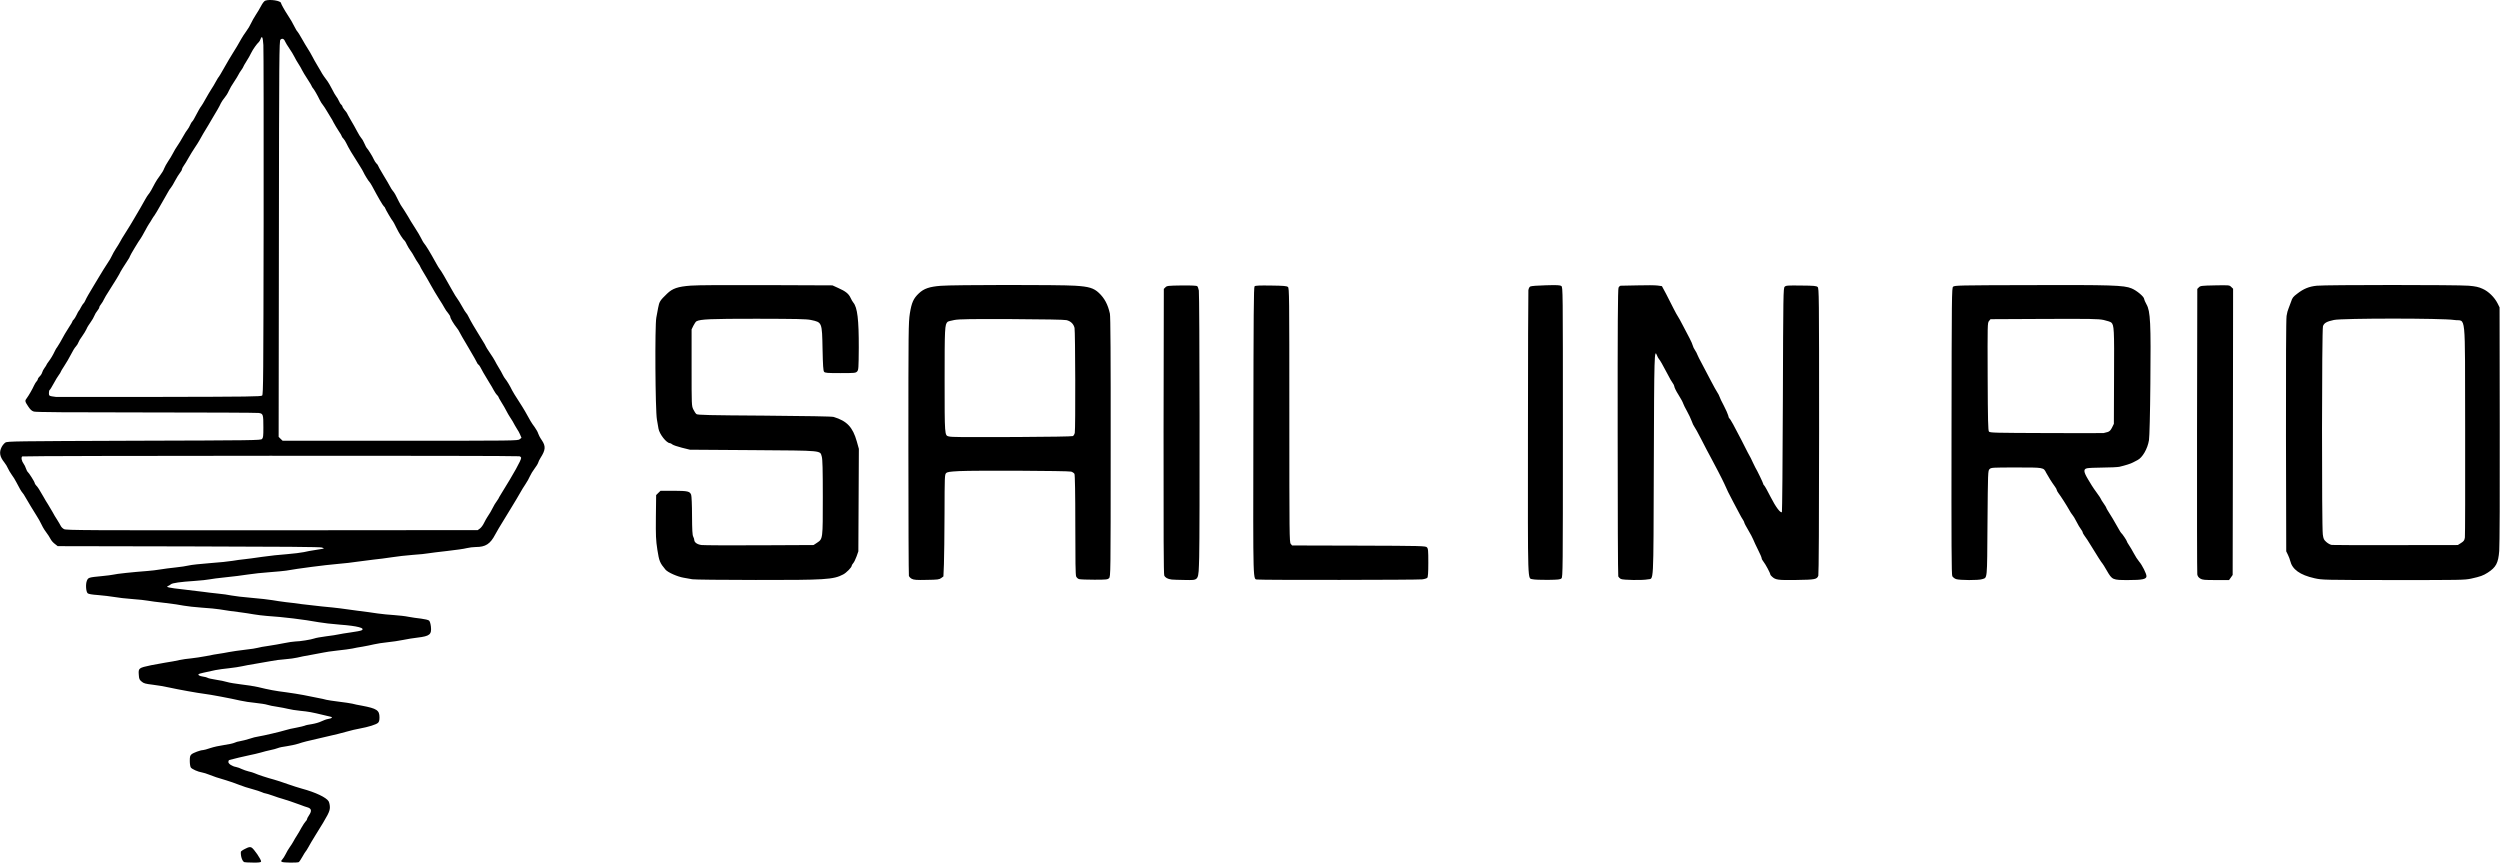
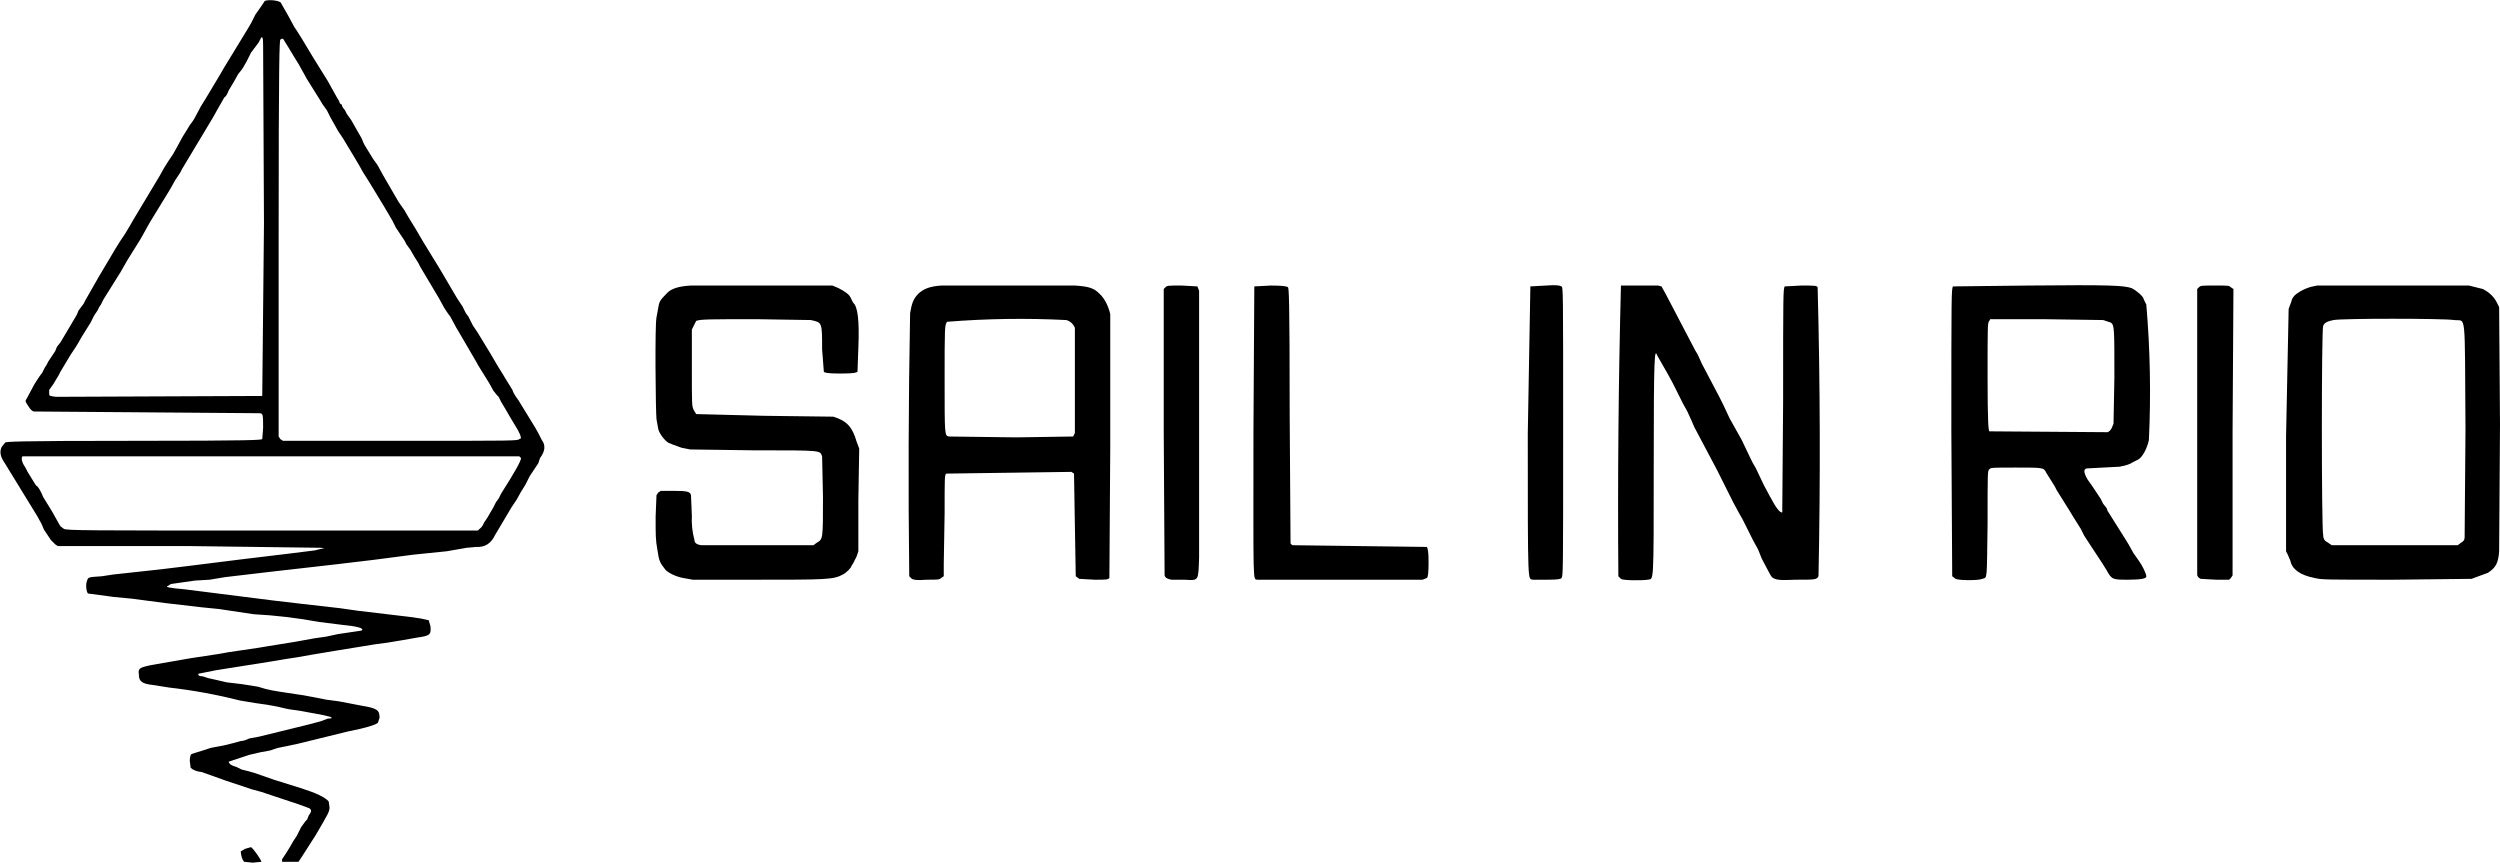
- <svg xmlns="http://www.w3.org/2000/svg" viewBox="0 0 2897.8 1000.0" width="289.8" height="100.0" role="img">
-   <path fill="#000" fill-rule="evenodd" d="M283.1 999.4C280.7 998.4 278.7 992.4 279.1 987.4C279.2 986.8 281.4 985.2 284.2 983.9C288.3 981.8 289.5 981.6 291.4 982.4C294.1 983.7 303.2 997.0 302.5 998.7C302.2 999.7 300.0 1000.0 293.1 999.9C288.2 999.9 283.7 999.6 283.1 999.4ZM326.7 999.1C325.5 998.4 325.6 998.0 327.2 996.2C328.3 995.0 330.0 992.2 331.1 990.0C332.2 987.7 334.2 984.2 335.6 982.3C337.1 980.3 339.0 977.2 340.0 975.4C340.9 973.6 342.8 970.5 344.1 968.5C345.4 966.5 347.8 962.4 349.4 959.4C351.1 956.4 353.2 953.2 354.1 952.3C355.1 951.4 355.8 950.2 355.8 949.5C355.8 948.9 356.9 946.9 358.1 945.1C361.7 939.8 361.0 937.1 355.8 935.7C354.6 935.4 351.1 934.2 348.1 933.0C339.9 930.0 331.2 927.0 327.1 925.9C325.1 925.4 320.1 923.8 316.1 922.3C312.1 920.9 308.2 919.7 307.6 919.7C306.9 919.7 305.0 919.1 303.4 918.3C301.7 917.5 296.7 915.9 292.3 914.7C287.8 913.6 280.9 911.3 276.9 909.7C272.9 908.1 266.3 905.8 262.3 904.6C252.9 901.9 246.9 899.9 241.8 897.8C239.5 896.8 236.0 895.8 234.0 895.4C229.4 894.7 222.5 891.6 221.1 889.7C220.5 888.9 219.9 885.5 219.9 882.2C219.9 877.1 220.2 876.0 221.9 874.4C224.0 872.6 232.4 869.5 235.3 869.5C236.1 869.5 239.9 868.5 243.6 867.2C247.4 865.9 254.7 864.3 259.8 863.6C264.9 862.9 270.3 861.7 271.7 861.0C273.0 860.3 276.1 859.4 278.5 859.1C280.9 858.7 285.6 857.5 289.0 856.4C292.4 855.2 297.2 854.0 299.7 853.7C305.0 852.9 325.1 848.2 331.2 846.3C333.5 845.5 339.0 844.3 343.5 843.5C348.0 842.6 352.4 841.6 353.2 841.2C354.0 840.7 357.7 839.9 361.4 839.4C365.1 838.8 370.1 837.4 372.4 836.2C374.8 835.0 378.4 833.7 380.4 833.4C384.8 832.7 386.0 831.5 383.0 830.8C381.9 830.5 378.3 829.7 375.0 828.9C361.3 825.6 357.6 824.9 348.3 824.0C342.8 823.5 336.3 822.4 333.7 821.7C331.1 821.0 325.4 820.0 321.2 819.3C316.9 818.7 311.8 817.7 309.8 817.0C307.8 816.3 301.6 815.4 296.1 814.8C290.6 814.3 282.6 813.1 278.3 812.1C268.1 809.7 242.6 804.9 236.8 804.3C229.4 803.4 206.5 799.3 196.2 797.0C190.9 795.8 182.2 794.3 176.8 793.7C168.5 792.7 166.5 792.2 164.1 790.1C161.5 788.0 161.1 787.0 160.8 782.3C160.2 774.5 160.5 774.2 175.2 771.1C177.9 770.5 185.1 769.2 191.1 768.2C197.2 767.3 204.8 765.9 208.0 765.1C211.3 764.4 217.2 763.5 221.3 763.2C225.3 762.8 233.3 761.6 239.1 760.5C244.8 759.3 251.6 758.1 254.1 757.8C256.6 757.5 261.5 756.6 265.1 755.9C268.6 755.2 277.0 754.0 283.8 753.2C290.6 752.5 297.4 751.4 298.9 750.9C300.3 750.4 305.9 749.4 311.1 748.7C316.4 747.9 324.6 746.5 329.4 745.5C334.1 744.5 339.9 743.7 342.2 743.6C347.2 743.6 360.9 741.4 364.3 740.1C365.7 739.5 371.9 738.4 378.0 737.6C384.1 736.9 390.6 735.8 392.3 735.4C394.1 735.0 400.4 733.9 406.4 733.1C412.4 732.3 418.1 731.2 419.0 730.7C423.8 728.1 414.3 725.6 394.1 724.1C384.8 723.4 373.8 722.1 369.5 721.3C351.9 718.1 328.1 715.2 309.3 714.0C304.5 713.6 297.6 712.8 293.8 712.1C290.0 711.4 283.3 710.4 278.7 709.8C269.1 708.6 261.7 707.6 254.1 706.3C251.1 705.8 242.1 704.9 234.0 704.4C226.0 703.8 216.6 702.8 213.0 702.1C209.5 701.3 199.7 699.9 191.1 698.9C182.6 698.0 173.6 696.8 171.1 696.3C168.6 695.8 160.5 694.9 153.2 694.4C145.9 693.9 136.4 692.8 132.2 692.0C128.0 691.3 119.7 690.3 113.7 689.8C106.5 689.3 102.4 688.6 101.5 687.7C99.5 685.7 99.0 677.1 100.6 673.2C102.2 669.4 102.7 669.3 118.2 667.8C123.7 667.3 129.6 666.5 131.4 666.1C134.5 665.2 154.5 663.1 170.6 661.9C174.9 661.6 181.7 660.8 185.7 660.1C189.7 659.4 197.7 658.4 203.4 657.8C209.1 657.2 216.0 656.2 218.7 655.5C221.4 654.8 232.4 653.6 243.0 652.8C253.6 652.1 265.6 650.8 269.6 650.1C273.6 649.4 279.6 648.6 282.8 648.3C286.1 648.0 295.6 646.7 303.8 645.5C312.1 644.3 325.0 642.9 332.6 642.4C340.1 641.8 348.9 640.7 352.2 640.0C355.5 639.2 361.0 638.2 364.5 637.7C368.0 637.2 371.9 636.5 373.2 636.3L375.5 635.8L373.2 634.7C371.5 634.0 328.3 633.6 218.8 633.4L66.8 633.1L63.6 630.6C61.8 629.3 59.7 627.0 58.9 625.5C57.6 622.9 55.8 620.2 51.4 614.1C50.5 612.8 48.8 609.8 47.7 607.4C46.6 605.0 44.3 600.9 42.6 598.3C39.0 592.6 32.3 581.6 29.3 576.3C28.2 574.2 26.6 571.8 25.8 571.0C24.4 569.4 22.6 566.2 18.8 558.9C17.5 556.3 15.1 552.4 13.4 550.2C11.8 547.9 9.8 544.6 9.1 542.9C8.4 541.1 6.5 538.0 4.9 536.0C-0.4 529.4 -1.3 524.3 1.8 518.2C2.8 516.2 4.8 513.9 6.1 513.0C8.4 511.5 17.1 511.4 155.3 510.9C294.5 510.5 302.0 510.4 303.6 508.9C305.0 507.5 305.2 505.6 305.2 495.6C305.2 480.2 305.0 479.4 299.6 478.7C297.3 478.4 238.5 478.1 169.0 478.1C78.5 478.1 41.7 477.8 39.2 477.1C36.6 476.3 35.1 474.9 32.5 471.0C28.7 465.3 28.6 464.5 30.9 461.6C33.1 458.7 37.5 451.1 39.4 446.8C40.3 444.9 41.6 442.7 42.4 442.0C43.2 441.2 43.8 440.0 43.8 439.4C43.8 438.8 44.8 437.3 46.0 436.2C47.2 435.1 48.5 433.0 48.8 431.7C49.1 430.4 50.4 428.0 51.6 426.4C52.8 424.8 53.8 423.2 53.8 422.9C53.8 422.6 54.9 420.9 56.2 419.2C58.8 415.7 61.1 412.0 63.5 406.9C64.3 405.2 65.5 403.1 66.2 402.4C66.8 401.6 68.3 399.2 69.6 396.9C73.7 389.2 76.6 384.4 80.2 378.8C82.3 375.8 83.9 372.9 83.9 372.4C83.9 372.0 84.6 371.0 85.4 370.4C86.1 369.8 87.6 367.3 88.7 365.0C89.7 362.7 90.9 360.7 91.2 360.4C91.6 360.2 92.8 358.2 93.8 356.1C94.9 354.0 96.2 352.1 96.7 351.7C97.2 351.4 98.2 349.8 98.9 348.1C100.0 345.5 103.3 339.8 109.0 330.4C109.5 329.6 112.3 325.0 115.2 320.1C118.0 315.3 122.2 308.7 124.3 305.5C126.5 302.3 128.9 298.3 129.6 296.5C130.3 294.8 132.4 291.1 134.2 288.3C136.0 285.6 138.2 282.0 139.1 280.3C139.9 278.6 142.5 274.3 144.9 270.6C147.2 266.9 150.0 262.5 151.0 260.8C152.0 259.1 153.9 256.0 155.1 253.9C159.5 246.6 166.5 234.4 168.5 230.7C169.6 228.6 171.2 226.3 171.9 225.4C173.4 223.8 176.5 218.5 179.7 212.1C180.7 210.1 183.3 206.3 185.3 203.6C187.4 200.9 189.6 197.2 190.2 195.3C190.9 193.5 192.9 189.8 194.8 187.0C196.7 184.3 199.2 180.0 200.5 177.5C201.7 175.0 204.1 171.1 205.7 168.8C207.3 166.5 210.2 161.8 212.1 158.3C214.0 154.8 216.4 151.1 217.3 150.1C218.2 149.1 219.5 146.7 220.3 144.9C221.1 143.1 222.1 141.3 222.6 141.0C223.0 140.7 224.0 139.4 224.7 138.0C229.2 129.5 232.0 124.4 233.1 123.2C233.8 122.4 236.1 118.5 238.3 114.5C240.5 110.5 243.6 105.4 245.0 103.2C246.5 101.0 248.7 97.3 249.9 95.0C251.1 92.7 252.3 90.6 252.6 90.3C253.2 89.9 256.8 84.1 260.1 78.0C263.0 72.8 267.5 65.2 270.1 61.1C272.8 56.9 276.4 50.9 279.7 44.9C280.7 43.0 283.2 39.3 285.2 36.5C287.3 33.7 289.8 29.5 290.9 27.0C292.0 24.6 294.4 20.3 296.3 17.4C298.2 14.6 301.0 9.9 302.5 7.0C304.1 3.9 306.1 1.3 307.3 0.8C312.5 -1.2 325.7 0.8 325.7 3.7C325.7 4.6 330.1 12.5 333.9 18.2C336.9 22.8 338.9 26.2 341.4 31.2C342.8 34.1 344.4 36.6 344.9 36.9C345.3 37.2 347.6 40.9 349.9 45.0C352.2 49.1 355.3 54.3 356.8 56.6C358.3 58.8 360.5 62.7 361.8 65.2C363.1 67.7 365.7 72.5 367.7 75.7C369.7 79.0 371.6 82.3 372.0 83.0C372.7 84.7 377.6 91.9 379.7 94.4C380.5 95.4 382.7 99.3 384.7 103.1C386.6 106.9 388.8 110.8 389.7 111.8C390.6 112.8 391.9 115.1 392.7 116.9C393.4 118.7 394.7 120.7 395.5 121.3C396.3 122.0 396.9 123.0 396.9 123.5C396.9 124.1 398.1 126.0 399.6 127.8C401.1 129.5 402.3 131.2 402.3 131.5C402.4 131.9 404.3 135.4 406.6 139.3C409.0 143.2 412.2 149.1 413.9 152.3C415.6 155.5 417.7 159.0 418.7 160.1C419.7 161.1 421.4 164.0 422.4 166.5C423.5 169.0 424.7 171.3 425.0 171.5C426.3 172.5 432.2 182.1 433.3 184.9C434.0 186.5 435.3 188.5 436.2 189.4C437.2 190.3 438.0 191.3 438.0 191.7C438.0 192.1 440.7 197.0 444.1 202.6C447.5 208.1 451.0 214.2 452.0 216.1C452.9 217.9 454.4 220.3 455.3 221.3C456.9 223.0 459.0 226.7 462.2 233.5C463.6 236.4 464.4 237.8 468.8 244.3C469.9 245.9 471.8 249.0 473.0 251.1C474.1 253.3 477.6 258.9 480.7 263.7C483.8 268.5 487.2 274.2 488.2 276.4C489.3 278.6 490.5 280.8 491.0 281.4C493.9 284.9 498.1 291.8 505.5 305.2C507.1 308.2 509.1 311.4 509.8 312.2C511.2 313.8 516.1 322.1 523.9 336.2C526.4 340.7 529.2 345.3 530.1 346.3C530.9 347.3 533.4 351.3 535.5 355.1C537.6 359.0 539.8 362.4 540.3 362.8C540.8 363.1 542.0 365.0 543.0 367.1C544.0 369.2 546.4 373.6 548.3 376.8C550.3 380.1 552.7 384.2 553.8 385.9C554.8 387.7 557.3 391.7 559.3 394.9C561.3 398.1 563.0 401.0 563.0 401.4C563.0 401.8 565.1 405.1 567.6 408.8C570.2 412.6 572.9 416.8 573.6 418.3C574.3 419.8 576.3 423.3 578.0 426.1C579.8 428.9 581.8 432.6 582.6 434.3C583.5 436.1 584.8 438.3 585.6 439.2C587.3 441.1 591.4 447.9 593.5 452.4C594.3 454.1 597.6 459.4 600.8 464.3C603.9 469.1 607.4 474.7 608.5 476.7C614.1 487.0 616.3 490.7 619.6 495.0C621.5 497.7 623.4 501.0 623.7 502.4C624.1 503.8 625.9 507.4 627.9 510.2C632.7 517.3 632.4 521.5 626.4 530.9C625.3 532.7 624.0 535.2 623.7 536.5C623.3 537.8 621.4 540.8 619.5 543.3C617.6 545.8 615.2 549.7 614.2 552.0C613.3 554.3 610.8 558.6 608.8 561.6C606.8 564.6 604.6 568.1 603.9 569.5C603.2 570.8 600.8 574.9 598.6 578.6C596.3 582.3 593.9 586.4 593.1 587.7C592.3 589.1 588.3 595.7 584.2 602.3C580.0 609.0 575.4 616.8 573.9 619.7C568.2 630.6 562.7 634.1 551.5 634.1C548.5 634.1 543.7 634.7 540.9 635.4C538.1 636.2 527.9 637.6 518.2 638.7C508.4 639.8 498.6 641.0 496.4 641.4C494.1 641.9 486.1 642.7 478.6 643.2C471.0 643.8 459.9 645.0 453.9 646.0C447.9 646.9 438.5 648.2 432.9 648.7C427.4 649.3 419.0 650.4 414.2 651.1C409.5 651.9 398.8 653.1 390.5 653.8C377.3 654.9 345.3 659.0 331.5 661.5C328.9 661.9 320.3 662.7 312.3 663.3C304.4 663.8 293.0 665.1 287.0 666.0C280.9 667.0 269.4 668.4 261.4 669.2C253.4 670.0 245.0 671.1 242.7 671.6C240.4 672.1 232.8 672.9 225.6 673.4C208.9 674.5 199.8 675.8 198.0 677.3C197.3 678.0 195.8 678.8 194.9 679.2C191.3 680.5 195.3 681.4 212.6 683.3C222.4 684.4 232.8 685.7 235.9 686.1C238.9 686.6 246.1 687.4 251.8 688.0C257.6 688.5 265.0 689.6 268.2 690.3C271.5 691.0 281.9 692.2 291.4 693.0C300.8 693.8 311.7 695.0 315.6 695.7C319.4 696.4 326.4 697.4 331.2 698.0C336.0 698.5 344.2 699.5 349.5 700.3C354.7 701.0 365.4 702.2 373.2 703.0C381.0 703.7 390.4 704.7 394.2 705.2C397.9 705.8 407.2 707.0 414.7 708.0C422.2 708.9 432.5 710.3 437.5 711.1C442.5 711.8 451.1 712.7 456.7 713.0C462.2 713.4 469.8 714.2 473.5 715.0C477.3 715.7 483.8 716.7 488.0 717.1C492.6 717.7 496.3 718.6 497.3 719.4C498.2 720.3 499.0 722.9 499.4 726.3C500.4 735.5 498.1 737.4 484.0 739.1C479.5 739.6 471.9 740.8 467.2 741.8C462.4 742.8 454.2 744.0 449.1 744.5C443.9 745.0 436.9 746.1 433.5 746.9C430.2 747.7 424.2 748.9 420.2 749.6C416.1 750.2 410.8 751.2 408.3 751.8C405.8 752.3 398.0 753.4 391.0 754.1C383.9 754.9 376.8 755.9 375.0 756.4C373.2 756.8 366.8 758.0 360.6 759.1C354.4 760.1 347.2 761.6 344.4 762.3C341.7 763.0 335.5 763.8 330.5 764.2C325.6 764.5 317.7 765.5 313.0 766.5C308.2 767.4 300.2 768.8 295.2 769.6C290.1 770.4 283.6 771.6 280.6 772.3C277.6 773.0 270.8 774.0 265.5 774.6C260.2 775.1 253.1 776.1 249.5 776.8C237.5 779.3 230.7 780.9 230.2 781.4C229.1 782.5 231.2 783.7 235.2 784.3C237.6 784.6 240.0 785.3 240.5 785.7C241.1 786.2 245.4 787.2 250.1 787.9C254.8 788.6 260.7 789.8 263.2 790.6C265.7 791.4 273.1 792.6 279.7 793.4C286.2 794.1 294.8 795.5 298.8 796.4C311.4 799.5 319.4 801.0 331.7 802.5C338.2 803.4 347.2 804.8 351.7 805.7C356.2 806.6 363.4 808.0 367.7 808.9C372.0 809.7 376.7 810.7 378.2 811.2C379.7 811.6 386.3 812.6 392.8 813.4C399.3 814.2 406.3 815.2 408.3 815.7C410.3 816.3 415.2 817.3 419.3 818.0C436.7 821.3 439.8 823.3 439.8 831.6C439.8 835.1 439.3 836.8 438.1 837.9C436.0 839.9 426.9 842.7 417.1 844.5C412.8 845.3 406.5 846.7 403.3 847.7C395.8 849.8 388.5 851.7 374.1 854.9C354.8 859.3 351.7 860.1 345.7 862.1C342.5 863.1 336.5 864.4 332.4 865.0C328.2 865.5 323.5 866.5 321.9 867.2C320.2 867.9 316.4 868.9 313.4 869.5C310.4 870.1 305.3 871.4 302.0 872.4C298.7 873.3 293.0 874.7 289.2 875.4C283.4 876.6 269.4 879.9 265.7 881.0C265.1 881.2 264.6 882.2 264.6 883.2C264.6 885.4 268.9 888.3 273.6 889.1C275.4 889.5 278.4 890.5 280.2 891.5C282.1 892.4 285.6 893.6 288.0 894.2C290.4 894.7 293.7 895.7 295.2 896.4C298.3 897.9 310.2 901.8 317.5 903.7C320.3 904.5 327.3 906.7 333.0 908.8C338.8 910.8 346.4 913.3 349.9 914.2C365.8 918.5 378.1 924.4 380.8 928.8C381.6 930.2 382.3 933.3 382.3 935.7C382.3 940.7 380.4 944.4 365.5 968.3C362.4 973.2 358.8 979.4 357.4 982.0C355.9 984.6 354.5 987.0 354.1 987.2C353.8 987.5 352.1 990.1 350.4 993.2C348.7 996.2 346.9 998.9 346.4 999.3C344.9 1000.3 328.3 1000.1 326.7 999.1ZM802.5 671.5C800.5 671.1 795.9 670.3 792.4 669.7C785.2 668.5 774.2 663.6 771.4 660.4C764.7 652.4 764.0 650.5 761.9 637.2C760.2 626.0 760.0 621.3 760.2 599.2L760.5 573.9L763.0 571.4L765.6 568.9L780.8 568.9C797.2 569.0 799.6 569.5 801.1 573.6C801.6 574.8 802.1 585.7 802.1 597.8C802.2 614.5 802.5 620.3 803.5 622.1C804.2 623.5 804.7 625.2 804.7 626.0C804.8 628.8 808.2 631.2 813.2 631.8C815.8 632.1 846.1 632.3 880.5 632.1L943.0 631.8L947.1 629.1C953.8 624.6 953.7 625.1 953.7 576.2C953.7 543.9 953.4 532.3 952.5 529.3C950.3 522.0 955.2 522.4 872.7 521.8L799.7 521.3L790.4 519.0C785.2 517.7 780.3 516.0 779.3 515.2C778.4 514.4 777.1 513.7 776.5 513.7C772.5 513.7 764.3 503.2 763.2 496.8C762.9 494.8 762.1 490.1 761.4 486.3C759.5 476.2 758.9 377.3 760.7 368.2C761.4 364.7 762.3 359.6 762.8 356.9C764.2 349.6 764.9 348.4 773.2 340.4C779.4 334.4 785.6 332.2 800.6 331.1C807.7 330.5 843.0 330.3 888.7 330.5L964.9 330.8L971.7 333.9C980.1 337.6 983.8 340.6 985.9 345.3C986.8 347.4 988.3 349.8 989.1 350.8C993.8 356.4 995.5 370.6 995.4 403.2C995.2 427.0 995.1 428.8 993.5 430.6C991.8 432.4 990.7 432.5 974.1 432.5C958.8 432.5 956.3 432.3 955.2 431.0C954.2 429.8 953.8 423.8 953.4 404.7C952.8 373.3 952.9 373.7 939.9 370.9C934.6 369.8 923.3 369.6 877.1 369.5C823.1 369.5 811.9 370.0 807.3 372.4C806.5 372.8 804.9 375.1 803.7 377.5L801.6 381.8L801.6 426.1C801.6 469.8 801.6 470.4 803.6 474.6C804.7 476.9 806.3 479.3 807.2 480.0C808.4 481.1 822.1 481.4 885.9 481.8C935.3 482.2 964.2 482.7 966.2 483.3C981.7 488.0 988.4 495.1 993.1 511.7L995.5 520.3L995.2 579.7L994.9 639.1L992.8 645.1C991.6 648.3 989.9 651.9 988.9 652.9C988.0 653.9 987.2 655.3 987.2 655.8C987.2 657.7 981.0 664.0 977.3 665.9C965.9 671.9 956.6 672.4 875.9 672.3C837.5 672.3 804.5 671.9 802.5 671.5ZM1056.9 671.0C1055.3 670.2 1053.8 668.6 1053.5 667.5C1053.2 666.4 1052.9 600.0 1052.9 520.0C1052.9 381.3 1053.0 374.0 1054.6 363.4C1056.6 350.8 1058.8 345.9 1065.1 340.0C1070.9 334.5 1077.4 332.3 1090.5 331.3C1104.9 330.1 1228.1 330.0 1246.1 331.2C1262.2 332.2 1267.7 333.9 1273.7 339.5C1280.2 345.6 1284.2 353.0 1286.5 363.6C1287.2 366.8 1287.5 411.8 1287.4 518.2C1287.4 666.9 1287.3 668.4 1285.5 670.2C1283.9 671.8 1282.5 672.0 1268.5 672.0C1260.1 672.0 1252.1 671.7 1250.8 671.3C1249.5 671.0 1248.0 669.6 1247.4 668.3C1246.6 666.6 1246.4 650.5 1246.4 608.5C1246.4 572.2 1246.0 550.4 1245.4 549.3C1244.9 548.4 1243.2 547.2 1241.6 546.7C1237.9 545.7 1130.5 545.2 1111.9 546.1C1100.4 546.7 1098.0 547.1 1096.6 548.5C1095.0 550.1 1094.9 552.6 1094.8 595.1C1094.7 619.8 1094.4 646.4 1094.1 654.1L1093.5 668.2L1090.9 670.1C1088.6 671.8 1087.0 672.0 1074.1 672.2C1062.3 672.5 1059.2 672.2 1056.9 671.0ZM1358.1 671.8C1353.4 671.2 1350.6 669.6 1349.5 667.1C1348.8 665.4 1348.6 618.7 1348.7 499.8L1349.0 334.9L1350.9 333.0C1352.6 331.3 1353.9 331.1 1369.8 330.9C1381.8 330.8 1387.1 331.1 1387.8 331.8C1388.4 332.4 1389.2 334.6 1389.6 336.8C1390.5 341.7 1390.8 615.8 1390.0 645.9C1389.1 674.3 1390.3 672.5 1373.0 672.3C1366.3 672.2 1359.6 672.0 1358.1 671.8ZM1457.8 671.8C1452.2 670.9 1452.5 683.2 1452.8 500.2C1453.0 364.1 1453.2 332.9 1454.2 331.9C1455.1 331.0 1459.6 330.8 1473.3 331.0C1488.3 331.2 1491.5 331.5 1492.9 332.7C1494.4 334.2 1494.5 341.0 1494.5 481.3C1494.5 620.1 1494.6 628.6 1496.1 630.4L1497.7 632.3L1575.0 632.5C1647.8 632.7 1652.4 632.9 1653.9 634.4C1655.4 635.8 1655.6 637.9 1655.6 652.4C1655.6 664.0 1655.2 669.0 1654.4 669.8C1653.8 670.4 1651.2 671.3 1648.5 671.6C1643.6 672.3 1462.4 672.5 1457.8 671.8ZM1776.7 671.5C1770.5 669.6 1771.0 683.7 1771.1 503.2C1771.1 413.4 1771.4 338.3 1771.6 336.4C1771.9 334.3 1772.8 332.6 1773.8 332.1C1774.8 331.5 1782.9 330.9 1791.8 330.7C1805.0 330.3 1808.3 330.5 1809.8 331.6C1811.6 332.9 1811.6 334.2 1811.6 500.8C1811.6 660.7 1811.5 668.8 1810.0 670.4C1808.6 671.8 1806.4 672.0 1794.0 672.2C1786.1 672.3 1778.3 671.9 1776.7 671.5ZM1878.7 671.1C1877.5 670.4 1876.2 669.1 1875.8 668.2C1875.4 667.3 1875.1 592.1 1875.1 501.2C1875.0 377.5 1875.3 335.3 1876.1 333.5C1876.6 332.3 1877.8 331.2 1878.6 331.2C1879.4 331.2 1888.2 331.0 1898.3 330.8C1908.3 330.5 1918.7 330.6 1921.5 331.0L1926.4 331.7L1931.3 340.8C1933.9 345.8 1937.8 353.4 1939.9 357.7C1942.0 361.9 1944.3 366.0 1944.9 366.8C1945.5 367.5 1948.1 372.3 1950.7 377.3C1953.3 382.3 1956.8 389.0 1958.5 392.2C1960.2 395.4 1961.8 399.1 1962.1 400.4C1962.4 401.8 1963.6 404.3 1964.8 406.0C1966.0 407.8 1967.2 410.1 1967.5 411.2C1967.9 412.3 1970.2 417.0 1972.8 421.7C1975.3 426.4 1980.0 435.2 1983.1 441.3C1986.3 447.4 1989.7 453.6 1990.7 455.0C1991.7 456.4 1992.8 458.6 1993.2 459.9C1993.5 461.1 1995.8 465.8 1998.2 470.3C2000.6 474.9 2002.8 479.9 2003.2 481.5C2003.5 483.1 2004.1 484.7 2004.5 484.9C2005.7 485.6 2010.5 494.4 2018.5 510.0C2025.5 523.8 2027.7 528.2 2029.4 531.0C2029.8 531.8 2031.0 534.2 2032.0 536.5C2033.0 538.8 2034.2 541.2 2034.7 542.0C2036.6 545.0 2043.8 559.9 2043.8 560.8C2043.8 561.4 2044.3 562.3 2045.0 562.8C2045.6 563.3 2049.0 569.3 2052.4 576.1C2058.3 587.7 2063.9 595.2 2065.5 593.6C2065.8 593.2 2066.4 534.7 2066.6 463.5C2067.0 340.6 2067.1 333.9 2068.7 332.4C2070.2 330.9 2072.1 330.8 2087.8 331.0C2102.6 331.1 2105.5 331.4 2106.9 332.7C2108.5 334.2 2108.6 340.1 2108.6 499.6C2108.6 602.1 2108.2 665.9 2107.7 667.3C2106.1 671.6 2104.1 672.0 2082.3 672.3C2060.9 672.6 2058.3 672.3 2054.1 668.5C2052.9 667.5 2052.0 666.3 2052.0 665.8C2052.0 664.3 2046.4 653.9 2044.2 651.2C2043.0 649.8 2042.0 647.9 2042.0 647.0C2042.0 646.2 2040.1 641.8 2037.8 637.3C2035.5 632.8 2033.1 627.5 2032.3 625.5C2031.6 623.6 2028.9 618.6 2026.4 614.4C2023.9 610.2 2021.9 606.4 2021.9 605.8C2021.9 605.2 2021.1 603.7 2020.2 602.3C2019.3 601.0 2017.5 597.9 2016.2 595.3C2015.0 592.8 2011.8 586.9 2009.2 582.1C2006.6 577.3 2003.9 572.0 2003.1 570.3C2000.0 563.4 1997.0 556.9 1995.8 554.7C1995.1 553.5 1993.1 549.6 1991.4 546.1C1989.6 542.6 1986.2 536.0 1983.7 531.5C1981.2 527.0 1976.0 517.1 1972.2 509.6C1968.4 502.1 1964.6 495.3 1963.9 494.5C1963.2 493.7 1961.8 490.8 1960.9 488.1C1959.9 485.4 1957.5 480.2 1955.5 476.7C1953.5 473.2 1951.6 469.3 1951.2 468.1C1950.5 466.0 1948.7 462.6 1945.5 457.5C1942.9 453.5 1940.7 448.9 1940.7 447.7C1940.7 447.0 1939.9 445.4 1939.0 444.2C1938.0 443.0 1935.2 438.2 1932.8 433.4C1927.0 422.4 1924.4 417.8 1922.9 416.1C1922.2 415.3 1921.2 413.5 1920.7 412.0C1917.6 404.0 1917.4 409.0 1917.0 539.7C1916.5 682.6 1917.1 670.0 1910.0 671.6C1904.4 672.8 1881.2 672.5 1878.7 671.1ZM2267.4 671.3C2265.6 670.7 2263.7 669.1 2263.0 667.9C2262.1 666.1 2261.9 632.1 2262.1 499.8C2262.3 342.0 2262.4 333.9 2263.9 332.4C2265.5 330.8 2270.4 330.7 2350.6 330.5C2447.7 330.2 2461.9 330.6 2470.8 334.3C2476.9 336.8 2485.4 344.0 2485.4 346.6C2485.4 347.3 2486.6 350.1 2488.1 352.8C2492.7 360.8 2493.3 374.3 2492.6 444.8C2492.3 479.2 2491.6 506.7 2491.0 510.2C2489.4 520.2 2483.4 530.6 2477.6 533.4C2476.1 534.1 2473.8 535.4 2472.4 536.1C2469.9 537.5 2463.5 539.5 2456.7 541.1C2454.7 541.5 2446.0 542.0 2437.5 542.0C2429.0 542.1 2420.8 542.4 2419.3 542.8C2414.8 543.7 2415.1 546.9 2420.4 555.7C2421.8 557.9 2423.7 561.2 2424.7 562.8C2425.7 564.5 2428.5 568.5 2430.9 571.8C2433.3 575.0 2435.2 578.0 2435.2 578.3C2435.2 578.7 2436.7 581.1 2438.4 583.5C2440.2 586.0 2441.6 588.4 2441.6 588.8C2441.6 589.2 2442.4 590.6 2443.3 592.0C2445.1 594.5 2452.3 606.7 2456.0 613.4C2457.1 615.5 2458.4 617.4 2458.7 617.7C2459.9 618.5 2465.3 626.6 2465.3 627.4C2465.3 627.9 2466.4 629.9 2467.8 631.9C2469.2 633.9 2471.7 638.2 2473.4 641.4C2475.1 644.7 2477.9 649.0 2479.6 651.0C2483.1 655.0 2488.1 665.1 2488.1 667.9C2488.1 671.4 2483.3 672.4 2467.0 672.4C2448.8 672.4 2448.4 672.3 2442.1 661.4C2439.7 657.2 2437.4 653.5 2437.1 653.3C2436.2 652.5 2430.4 643.4 2424.2 633.2C2421.0 627.9 2417.5 622.5 2416.3 621.1C2415.2 619.6 2414.2 617.9 2414.2 617.2C2414.2 616.6 2413.3 614.9 2412.1 613.4C2411.0 612.0 2408.6 608.1 2406.9 604.6C2405.2 601.2 2403.1 597.7 2402.2 596.8C2401.4 595.9 2399.8 593.5 2398.8 591.6C2395.9 586.3 2388.4 574.6 2386.1 571.7C2385.0 570.2 2384.1 568.6 2384.1 568.0C2384.1 567.4 2383.1 565.5 2381.8 563.8C2378.4 559.2 2373.9 552.0 2371.8 548.0C2368.7 541.8 2369.3 541.9 2337.1 541.9C2309.0 541.9 2308.0 542.0 2306.2 543.8C2304.3 545.6 2304.3 546.6 2303.8 606.7C2303.3 674.0 2303.8 669.3 2297.5 671.4C2293.5 672.8 2271.4 672.7 2267.4 671.3ZM2550.5 670.7C2548.4 669.4 2547.4 668.0 2547.0 665.9C2546.7 664.2 2546.6 589.1 2546.7 498.9L2547.0 334.9L2548.9 333.0C2550.6 331.3 2552.1 331.1 2567.5 330.8C2584.0 330.5 2584.2 330.5 2586.3 332.6L2588.5 334.7L2588.3 500.6L2588.0 666.5L2585.9 669.5L2583.8 672.4L2568.6 672.4C2555.1 672.4 2553.0 672.2 2550.5 670.7ZM2682.9 670.3C2666.0 666.5 2657.1 660.1 2654.7 650.1C2654.4 648.6 2653.2 645.5 2652.1 643.2L2650.1 639.1L2649.8 505.5C2649.7 423.9 2649.9 369.6 2650.5 366.2C2650.9 363.1 2652.0 359.2 2652.8 357.5C2653.5 355.8 2654.9 352.2 2655.8 349.5C2657.1 345.3 2658.2 343.9 2662.9 340.4C2670.2 334.7 2676.6 332.1 2685.5 331.2C2696.3 330.1 2849.0 330.1 2861.6 331.2C2869.8 331.9 2873.2 332.7 2877.8 334.8C2884.6 337.8 2891.5 344.6 2895.1 351.7L2897.4 356.3L2897.6 492.1C2897.8 571.1 2897.5 632.4 2897.0 638.7C2895.9 652.7 2893.3 657.6 2883.7 663.8C2878.2 667.3 2875.3 668.3 2864.6 670.7C2856.8 672.4 2852.6 672.4 2774.2 672.4C2692.9 672.3 2692.0 672.3 2682.9 670.3ZM2852.8 629.4C2856.1 627.3 2856.7 626.3 2857.2 623.0C2857.5 620.8 2857.6 564.4 2857.5 497.5C2857.2 356.2 2858.9 373.2 2844.7 370.9C2831.5 368.8 2715.4 368.8 2705.4 370.9C2697.0 372.7 2694.0 374.4 2692.7 378.1C2691.3 381.8 2691.2 610.3 2692.5 619.5C2693.2 624.7 2693.7 625.8 2696.7 628.4C2698.5 630.0 2701.3 631.5 2702.9 631.7C2704.5 631.9 2738.0 632.0 2777.4 631.9L2849.0 631.8L2852.8 629.4ZM556.3 612.6C557.7 611.6 559.9 608.6 561.1 606.0C562.4 603.5 563.9 600.6 564.6 599.7C566.7 596.8 570.2 590.8 571.7 587.6C572.5 585.8 574.2 583.1 575.4 581.5C576.6 579.9 577.6 578.4 577.6 578.2C577.6 577.9 579.2 575.1 581.2 571.9C595.6 548.7 604.0 533.6 604.0 530.8C604.0 530.0 603.1 529.2 602.0 528.9C598.7 528.0 27.1 528.2 25.7 529.1C24.1 530.1 25.0 534.6 27.3 537.6C28.2 538.7 29.4 541.2 30.0 543.1C30.7 545.0 31.5 546.7 32.0 547.0C33.3 547.9 40.1 558.6 40.1 559.9C40.1 560.5 40.9 561.7 41.7 562.6C43.5 564.3 45.8 567.9 50.2 575.7C51.7 578.5 54.2 582.6 55.7 584.9C57.1 587.1 59.4 591.0 60.8 593.5C62.1 596.0 64.5 600.1 66.2 602.6C67.8 605.2 69.7 608.3 70.3 609.6C70.9 610.9 72.6 612.6 74.2 613.4C76.8 614.7 99.7 614.8 315.4 614.7L553.7 614.5L556.3 612.6ZM602.3 509.2L604.4 507.5L602.7 503.5C601.7 501.3 600.4 498.9 599.8 498.2C599.2 497.4 597.9 495.2 596.8 493.2C594.7 489.2 593.6 487.3 590.8 483.1C589.8 481.6 588.0 478.5 586.9 476.3C585.8 474.0 583.2 469.6 581.2 466.4C579.2 463.2 577.6 460.3 577.6 459.9C577.6 459.5 576.9 458.6 576.1 458.0C575.3 457.3 573.7 454.9 572.4 452.6C571.2 450.3 568.9 446.3 567.2 443.7C561.2 433.9 558.0 428.3 557.0 426.1C556.4 424.8 555.3 423.2 554.4 422.6C553.6 421.9 552.9 420.9 552.9 420.5C552.9 420.1 548.4 412.2 542.9 402.9C537.4 393.7 532.6 385.4 532.3 384.5C531.9 383.5 530.6 381.5 529.3 379.9C525.8 375.5 521.9 369.0 521.9 367.4C521.9 366.6 520.7 364.6 519.3 362.9C517.9 361.3 515.9 358.5 515.1 356.8C514.2 355.0 511.3 350.3 508.7 346.3C506.1 342.2 501.8 335.1 499.2 330.3C496.6 325.5 492.8 319.0 490.8 315.8C488.9 312.6 487.2 309.7 487.2 309.4C487.2 309.0 486.1 307.1 484.7 305.1C483.3 303.2 481.2 299.7 480.0 297.4C478.9 295.2 476.8 291.9 475.5 290.2C474.2 288.4 472.3 285.3 471.4 283.3C470.5 281.3 469.5 279.5 469.1 279.2C467.2 277.8 462.5 270.5 459.4 264.1C457.5 260.1 455.6 256.6 455.3 256.4C454.4 255.8 446.2 241.8 446.2 240.9C446.2 240.5 445.6 239.7 444.8 239.1C443.6 238.0 438.3 229.0 431.4 216.0C430.0 213.4 428.5 211.1 428.1 210.8C427.2 210.2 422.1 201.8 421.3 199.8C421.1 199.0 418.8 195.2 416.4 191.4C408.2 178.7 403.9 171.4 401.5 166.3C400.6 164.2 398.9 161.7 397.9 160.6C396.8 159.6 396.0 158.3 396.0 157.8C396.0 157.3 394.4 154.6 392.4 151.7C390.5 148.8 388.0 144.6 386.8 142.4C385.7 140.1 384.1 137.2 383.2 136.0C382.4 134.7 380.3 131.3 378.6 128.4C376.8 125.4 374.8 122.3 374.0 121.4C373.2 120.6 371.6 118.0 370.5 115.8C367.7 110.0 364.1 103.8 362.6 102.1C361.9 101.3 361.3 100.4 361.3 100.0C361.3 99.6 359.1 95.9 356.4 91.8C353.7 87.7 350.8 82.9 350.0 81.2C349.2 79.4 347.3 76.2 345.8 73.9C344.3 71.6 342.2 68.0 341.1 65.7C340.0 63.5 337.4 59.1 335.2 56.0C333.0 52.8 330.8 49.2 330.3 47.9C329.1 44.9 326.9 44.1 325.0 46.0C323.6 47.4 323.4 63.9 323.2 277.0L322.9 506.4L325.2 508.7L327.5 510.9L463.8 510.9C595.8 510.9 600.2 510.9 602.3 509.2ZM1243.6 505.5C1244.5 505.0 1245.5 503.3 1245.8 501.7C1246.7 497.2 1246.4 384.1 1245.5 380.1C1244.4 375.5 1241.1 372.3 1236.2 371.1C1233.7 370.5 1209.9 370.1 1172.9 369.9C1125.8 369.7 1112.1 369.9 1106.4 370.9C1102.4 371.6 1098.8 372.6 1098.3 373.1C1095.1 376.2 1094.9 380.1 1094.9 440.5C1094.9 504.9 1094.9 504.8 1099.7 505.9C1103.4 506.8 1113.1 506.8 1177.8 506.6C1215.7 506.4 1242.6 506.0 1243.6 505.5ZM2443.1 500.8C2445.3 500.1 2446.6 498.8 2448.2 495.6L2450.3 491.3L2450.5 437.0C2450.8 381.1 2450.6 376.8 2447.2 373.8C2446.4 373.1 2442.4 371.8 2438.4 370.9C2431.9 369.6 2424.2 369.5 2369.2 369.7L2307.3 370.0L2305.5 372.2C2303.8 374.3 2303.8 376.1 2304.0 436.6C2304.2 487.6 2304.5 499.1 2305.5 500.3C2306.7 501.7 2312.7 501.8 2371.7 502.0C2407.4 502.2 2437.4 502.1 2438.4 502.0C2439.4 501.8 2441.5 501.3 2443.1 500.8ZM303.8 458.5C305.1 457.2 305.2 436.7 305.5 259.3C305.6 150.6 305.5 57.4 305.2 52.2C304.6 42.8 303.6 40.8 301.9 45.4C301.4 46.8 300.5 48.3 299.9 48.8C297.7 50.7 293.1 57.2 291.2 61.1C290.2 63.4 287.6 67.8 285.6 71.0C283.6 74.2 281.9 77.1 281.9 77.5C281.9 77.8 280.9 79.5 279.6 81.3C278.3 83.0 276.9 85.3 276.4 86.4C276.0 87.4 273.7 91.1 271.4 94.6C269.0 98.0 266.2 102.9 265.1 105.4C264.0 108.0 261.8 111.5 260.3 113.2C258.8 114.9 256.9 117.8 256.0 119.5C255.2 121.3 253.4 124.8 251.9 127.3C250.4 129.8 248.1 133.7 246.8 135.9C245.5 138.2 243.1 142.3 241.4 145.1C237.6 151.2 232.9 159.2 230.9 163.0C230.0 164.6 227.7 168.3 225.7 171.2C223.7 174.1 220.5 179.4 218.5 182.9C216.6 186.5 214.0 190.6 212.9 192.1C211.7 193.7 210.8 195.6 210.8 196.3C210.8 197.0 209.8 198.9 208.5 200.4C207.3 201.8 204.8 205.9 202.9 209.4C201.1 212.9 198.9 216.6 198.0 217.6C197.1 218.6 195.6 220.8 194.7 222.6C193.7 224.3 191.7 227.8 190.2 230.5C182.4 244.2 179.8 248.7 178.9 249.8C178.3 250.4 177.0 252.4 175.9 254.3C174.8 256.2 173.5 258.4 172.9 259.1C172.3 259.9 170.0 263.8 167.9 267.8C165.8 271.8 163.5 275.7 162.9 276.5C161.2 278.5 150.5 296.3 150.5 297.1C150.5 297.5 149.6 299.3 148.4 301.0C143.4 308.7 139.6 314.7 139.6 315.0C139.6 315.8 131.3 329.5 126.3 337.1C123.6 341.1 121.0 345.7 120.3 347.2C119.7 348.7 118.2 351.1 117.1 352.5C115.9 353.9 115.0 355.6 115.0 356.3C115.0 357.0 113.9 358.8 112.7 360.3C111.4 361.8 109.9 364.4 109.3 366.0C108.7 367.7 106.7 371.1 104.9 373.6C103.0 376.1 100.8 379.7 100.1 381.6C99.3 383.4 97.0 387.1 95.1 389.8C93.1 392.4 91.2 395.6 90.8 396.9C90.4 398.2 89.1 400.3 87.9 401.6C86.6 402.9 84.0 407.1 82.1 411.0C80.2 414.8 76.7 420.7 74.4 424.2C72.1 427.6 70.3 430.8 70.3 431.1C70.3 431.5 69.3 433.1 68.1 434.7C66.9 436.2 64.2 440.7 62.1 444.6C60.0 448.5 57.9 451.9 57.4 452.1C56.9 452.4 56.6 454.1 56.6 455.8C56.6 459.0 56.8 459.1 64.7 460.1C65.4 460.2 119.2 460.2 184.2 460.1C289.7 459.9 302.5 459.7 303.8 458.5Z" />
+ <svg xmlns="http://www.w3.org/2000/svg" role="img" viewBox="0 0 2898 1000">
+   <path fill-rule="evenodd" d="M283 999q-3-3-4-12l5-3 7-2c3 2 12 15 12 17l-10 1zm44 0v-3l4-6 5-8 4-7 4-6 5-10 5-7 2-2 2-5q6-7-2-9l-8-3-45-15-11-3-15-5-15-5-28-10q-9-1-13-5l-1-8q0-6 2-8l13-4 9-3 16-3 12-3 7-2q4 0 10-3l11-2 53-13 8-2 11-3 8-3q7 0 3-2l-8-2-27-5-14-2-13-3-11-2-14-2-18-3a617 617 0 0 0-82-15l-19-3q-10-1-13-4-3-2-3-8c-1-7 0-8 14-11l46-8 33-5 11-2 34-5 12-2 31-5 22-4 14-2 14-3 27-4q6-4-25-7l-24-3a576 576 0 0 0-76-9l-40-6-20-2-43-5-38-5-21-2-30-4c-2-2-3-11-1-15 1-4 2-4 17-5l13-2 55-6 33-4 24-3 40-5 50-6 32-4 8-2h3l-3-1-154-2H67l-3-2-5-5-8-12-3-7-5-9-38-62q-7-10-3-18l4-5c2-1 11-2 149-2 140 0 147-1 149-2l1-13c0-16 0-17-5-17l-131-1-130-1q-3-1-6-6c-4-6-4-6-2-9l8-15 3-5 2-3 2-3 3-4 3-6 2-3 2-4 8-12 2-5 4-5 19-32 2-5 3-4 3-4 2-4 16-28 19-32 5-8 6-9 6-10 4-7 30-50 5-9 5-8 6-9 5-9 6-11 5-8 3-5 3-4 2-3 8-15 5-8 15-25 7-12 25-41 6-10 5-10 7-10 4-6c6-2 19 0 19 3l8 14 7 13 4 6 5 8 12 20 18 29 5 9 5 9 3 5q1 4 3 4l1 3 3 4 2 4 5 7 12 21 3 7 3 5 8 13 3 4 2 3 6 11 18 31 7 10 4 7 8 13 10 17 19 31 20 34 6 9 4 8 3 4 5 10 6 9 14 23 10 17 5 8 3 5 8 13q1 4 7 12l19 31 4 7 4 8q7 9-2 21l-2 6-4 6-6 9-5 10-5 8-5 9-6 9-19 32q-7 15-22 14l-11 1-23 4-39 4-46 6-42 5-79 9-51 6-18 3-17 1-28 4-3 2q-7 2 18 4l103 13 34 4 44 5 21 3 59 7 14 2 9 2 2 7c1 10-1 11-15 13l-17 3-18 3-15 2-43 7-30 5-17 3-13 2-18 3-63 10-20 4q-1 3 5 3l6 2 9 2 13 3 17 2 19 3c12 4 20 5 33 7l20 3 16 3 10 2 15 2 26 5c18 3 21 5 21 14l-2 6q-4 3-21 7l-14 3-57 14-14 3-10 2-9 3-11 2-13 3-24 8q1 4 9 6l6 3 8 2 7 2 23 8 32 10q25 8 31 15l1 7c0 5-2 8-16 32l-16 25-4 6zm476-327-11-2c-7-1-18-6-21-10-6-8-7-9-9-23-2-11-2-16-2-38l1-25 2-3 3-2h15c16 0 19 1 20 5l1 24a90 90 0 0 0 3 28q0 5 8 6h130l4-3c7-4 7-4 7-53l-1-47c-3-7 2-7-80-7l-73-1-10-2-11-4-2-1c-4 0-13-11-14-17l-2-11c-1-10-2-109 0-118l2-11c1-7 2-9 10-17q7-8 28-9h164l7 3q12 6 14 11l3 6q8 6 6 52l-1 28c-2 1-3 2-20 2-15 0-18-1-19-2l-2-26c0-32 0-31-13-34l-63-1c-54 0-65 0-70 2l-3 6-2 4v44c0 44 0 44 2 49l3 5 79 2 80 1c16 5 22 12 27 29l3 8-1 60v59l-2 6-4 8-2 3c0 2-6 8-10 10-11 6-20 6-101 6zm254-1-3-3a9800 9800 0 0 1 1-305c2-12 4-17 10-23 6-5 12-8 26-9h155c16 1 22 3 28 9q9 8 13 24v154l-1 152c-2 2-3 2-17 2l-18-1-4-3-1-59-1-60-3-2-145 2c-2 1-2 4-2 46l-1 59v14l-3 2c-2 2-4 2-17 2-12 1-15 0-17-1m301 1q-7-1-8-5l-1-167V335l2-2c2-2 3-2 19-2l18 1 2 5v309c-1 28 0 27-17 26zm100 0c-6-1-5 11-5-172l1-168 19-1c15 0 19 1 20 2s2 8 2 148l1 149 2 2 77 1 79 1c1 2 2 4 2 18q0 17-2 18l-5 2zm319 0c-6-2-6 12-6-169l3-171 18-1c13-1 16 0 18 1s2 2 2 169c0 160 0 168-2 169q0 2-16 2zm102-1-3-3a10007 10007 0 0 1 3-337h43l4 1 5 9 34 65 3 5 5 11 10 19 10 19 5 10 7 15 14 25 10 21 3 6 3 5 10 21 7 13q10 19 14 18l1-130c0-123 0-130 2-132l19-1c15 0 18 0 19 2a7154 7154 0 0 1 1 335c-2 4-4 4-26 4-21 1-24 0-28-3l-2-3-8-15-2-4-4-10-6-11-6-12-4-8-2-4-4-7-7-13-18-36-27-51-3-7-5-11-5-9-5-10-5-10-2-4-6-11-12-21c-3-8-4-3-4 128 0 143 0 130-7 132-6 1-29 1-31-1m388 0-4-3-1-168c0-158 0-166 2-168l87-1c97-1 111 0 120 3 6 3 14 10 14 13l3 6a1182 1182 0 0 1 3 157c-2 10-8 21-13 23l-6 3q-4 3-15 5l-19 1-19 1q-6 1 1 13l5 7 10 15 3 6 4 5 1 3 22 35 3 5 5 9 7 10c3 4 8 14 8 17q1 4-21 4c-18 0-19 0-25-11l-5-8-21-32-2-4-2-4-5-8-5-8-3-5-15-24-2-4-10-16c-3-6-3-6-35-6-28 0-29 0-31 2s-2 3-2 63c-1 67 0 62-6 64-4 2-27 2-31 0m284 0q-4-2-4-5V335l2-2c2-2 3-2 19-2s16 0 18 2l3 2-1 166v166l-2 3-2 2h-15zm132-1q-25-5-28-20l-3-7-2-4V506l3-148 3-8q1-6 7-10 10-7 23-9h176l16 4q12 6 17 17l2 4 1 136-1 147c-1 14-4 19-13 25l-19 7-91 1c-81 0-82 0-91-2m170-41q4-2 4-6l1-125c-1-142 1-125-13-127-13-2-130-2-140 0q-11 2-12 7c-2 4-2 232 0 242q0 6 4 8l6 4h146zM556 613q3-2 5-7l4-6 7-12 3-6 3-4 3-6q23-36 23-41l-2-2H26q-2 3 1 9l3 5 2 4 8 13 2 3q3 1 8 13l11 18 5 9 4 7 4 3c3 2 26 2 241 2h239zm46-104 2-1-1-4-3-6-3-5-6-10-4-7-6-10-3-6-2-2-4-5-5-9-13-21-1-2-21-36-3-5-7-13-3-4-4-6-6-11-22-37-2-4-5-8-4-7-5-7-2-4-10-15-4-8-10-17-17-28-7-11-5-9-18-30-2-3-4-6-9-16-4-8-5-7-3-5-10-16-5-8-10-18-5-8-6-10-5-8q-2-5-5-2c-1 1-2 18-2 231v229l2 3 3 2h136c132 0 136 0 138-2m642-3 2-4V380q-3-7-10-9a1057 1057 0 0 0-138 2c-3 3-3 7-3 68 0 64 0 64 5 65l78 1zm1199-5q3-1 5-5l2-5 1-54c0-56 0-60-4-63l-9-3-69-1h-62l-1 2c-2 2-2 4-2 65 0 51 1 62 2 63l138 1M304 459l2-200-1-207q0-13-3-7l-2 4-9 12-5 10-4 7-2 3-4 5-5 9-6 10q-2 6-5 8l-4 7-4 7-5 9-21 35-15 25-2 4-6 9-5 9-3 5-19 31-3 5-5 9-5 9-15 24-8 14-20 32-3 6-2 3-2 4-4 6-4 8-5 8-5 8-4 7-3 5-6 9-12 20-2 4-6 10-5 7v4c0 3 0 3 8 4z" />
</svg>
